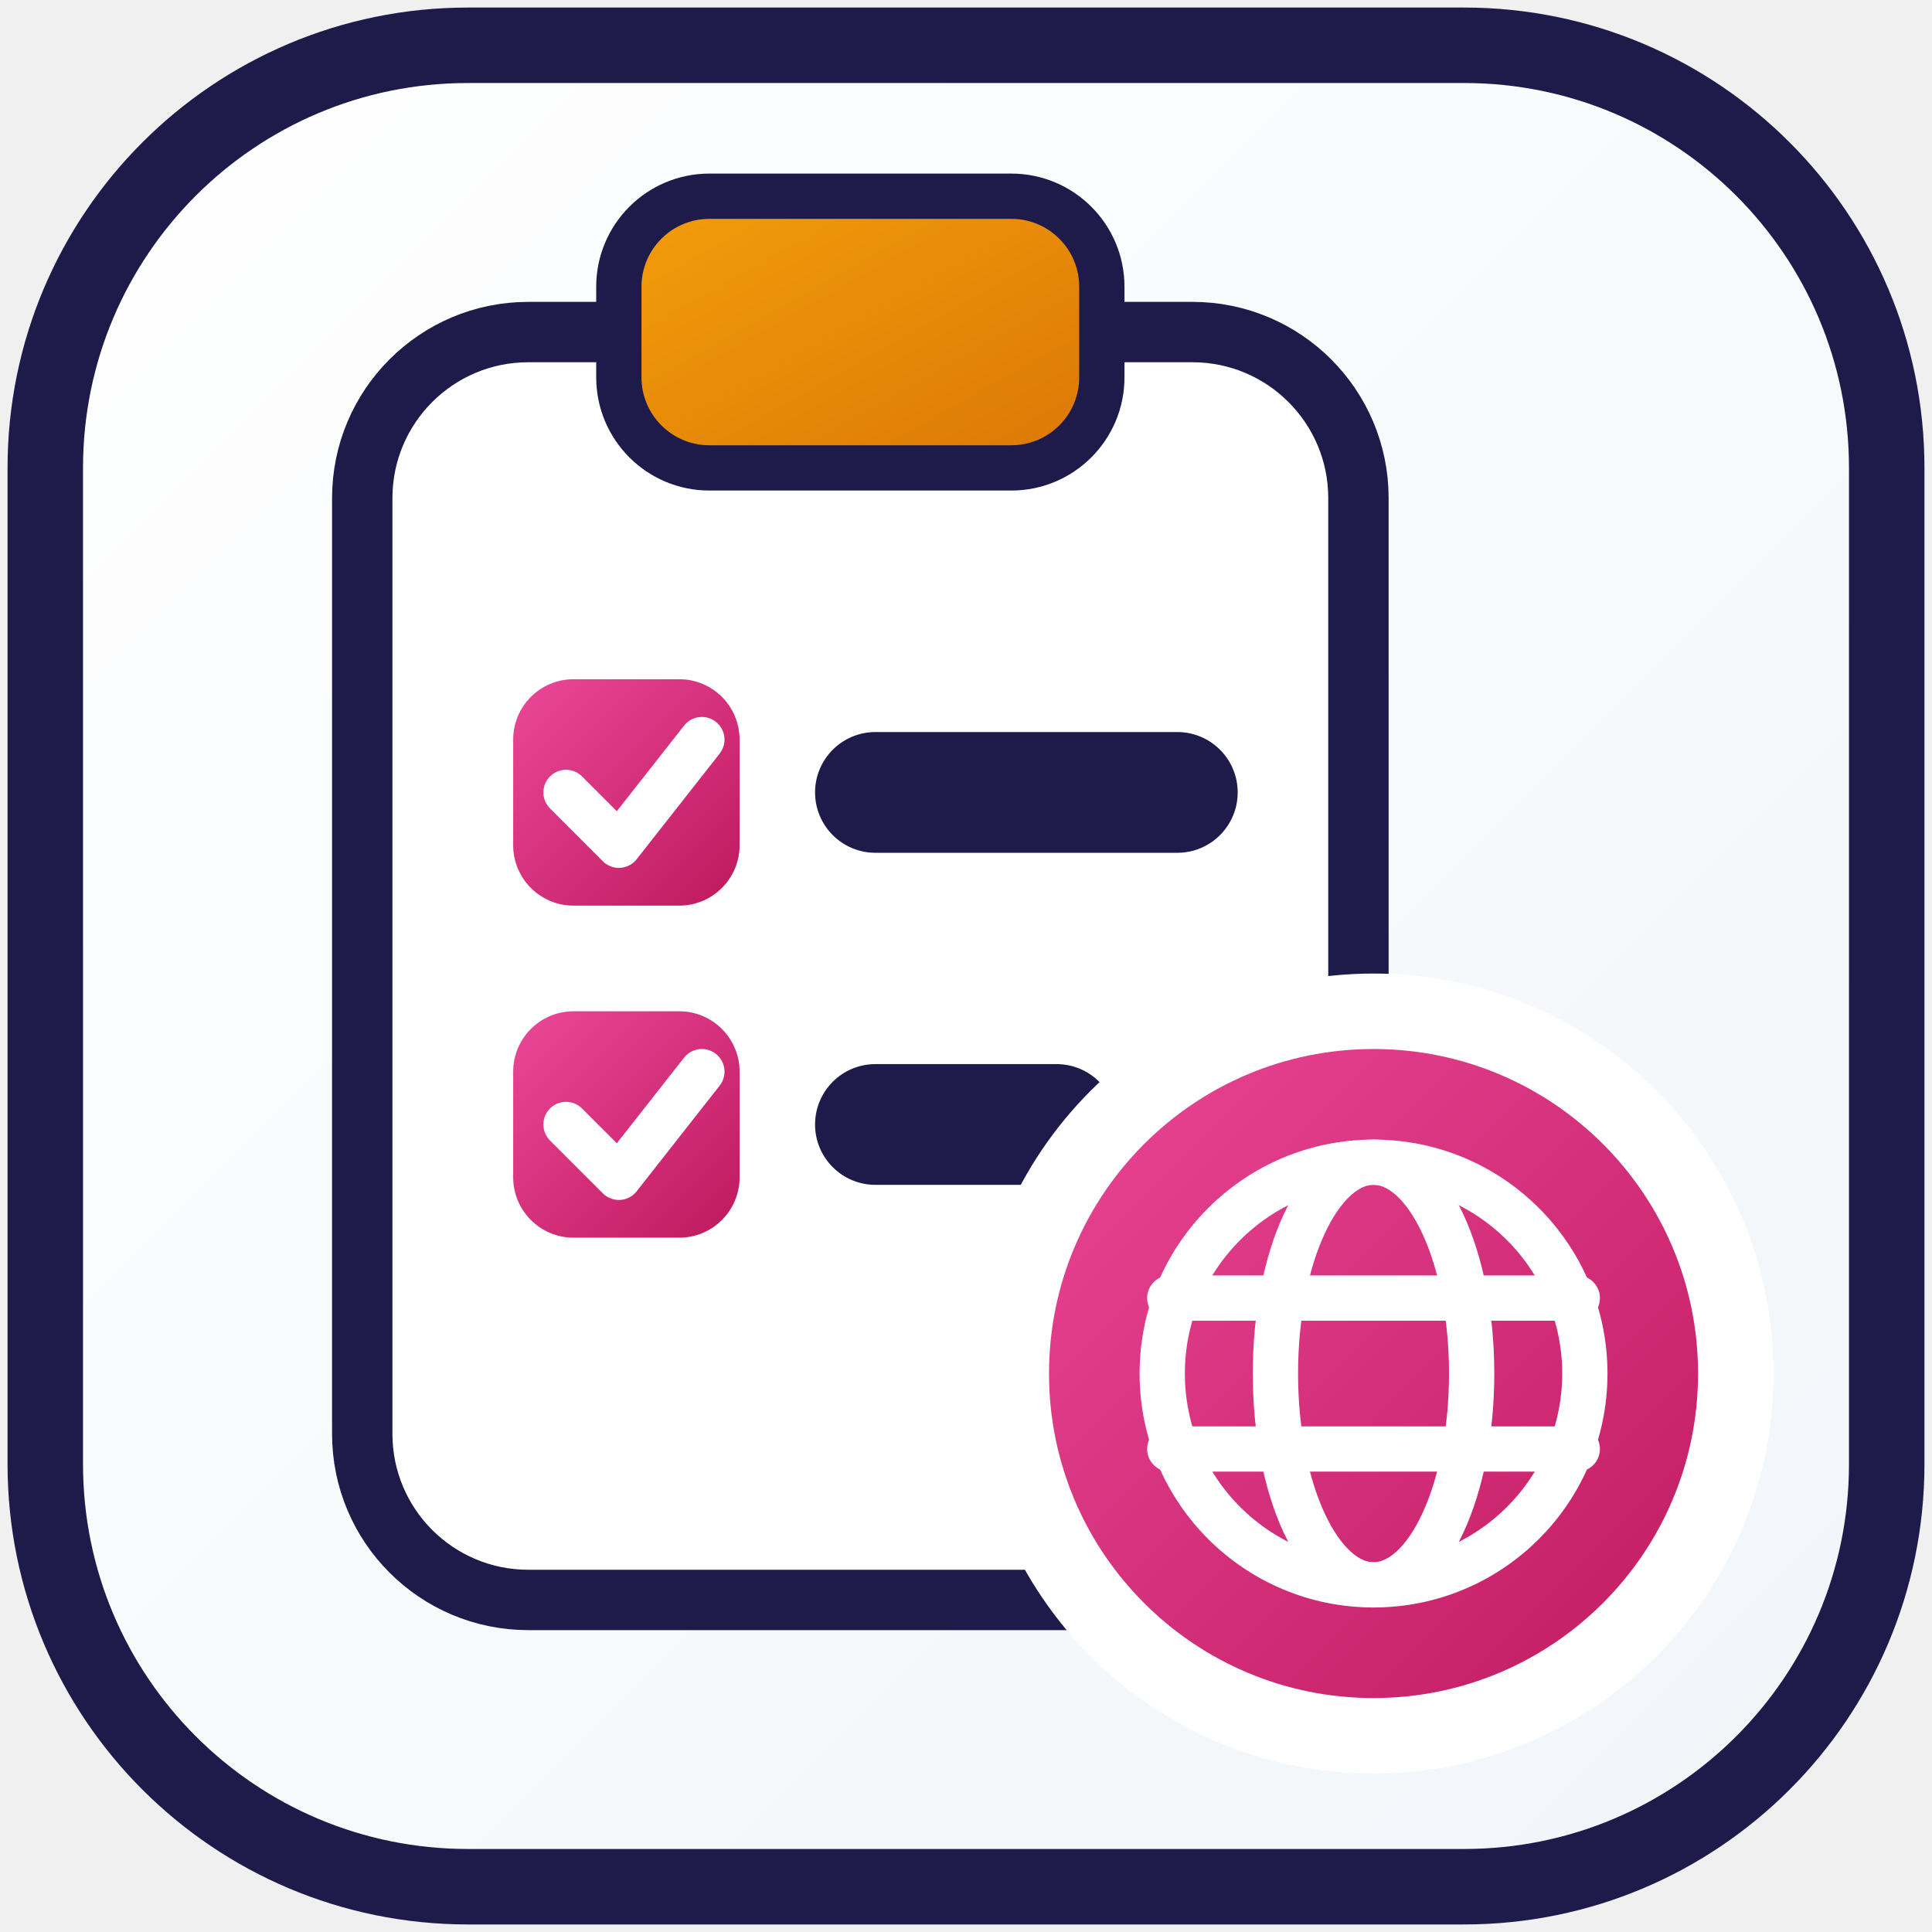
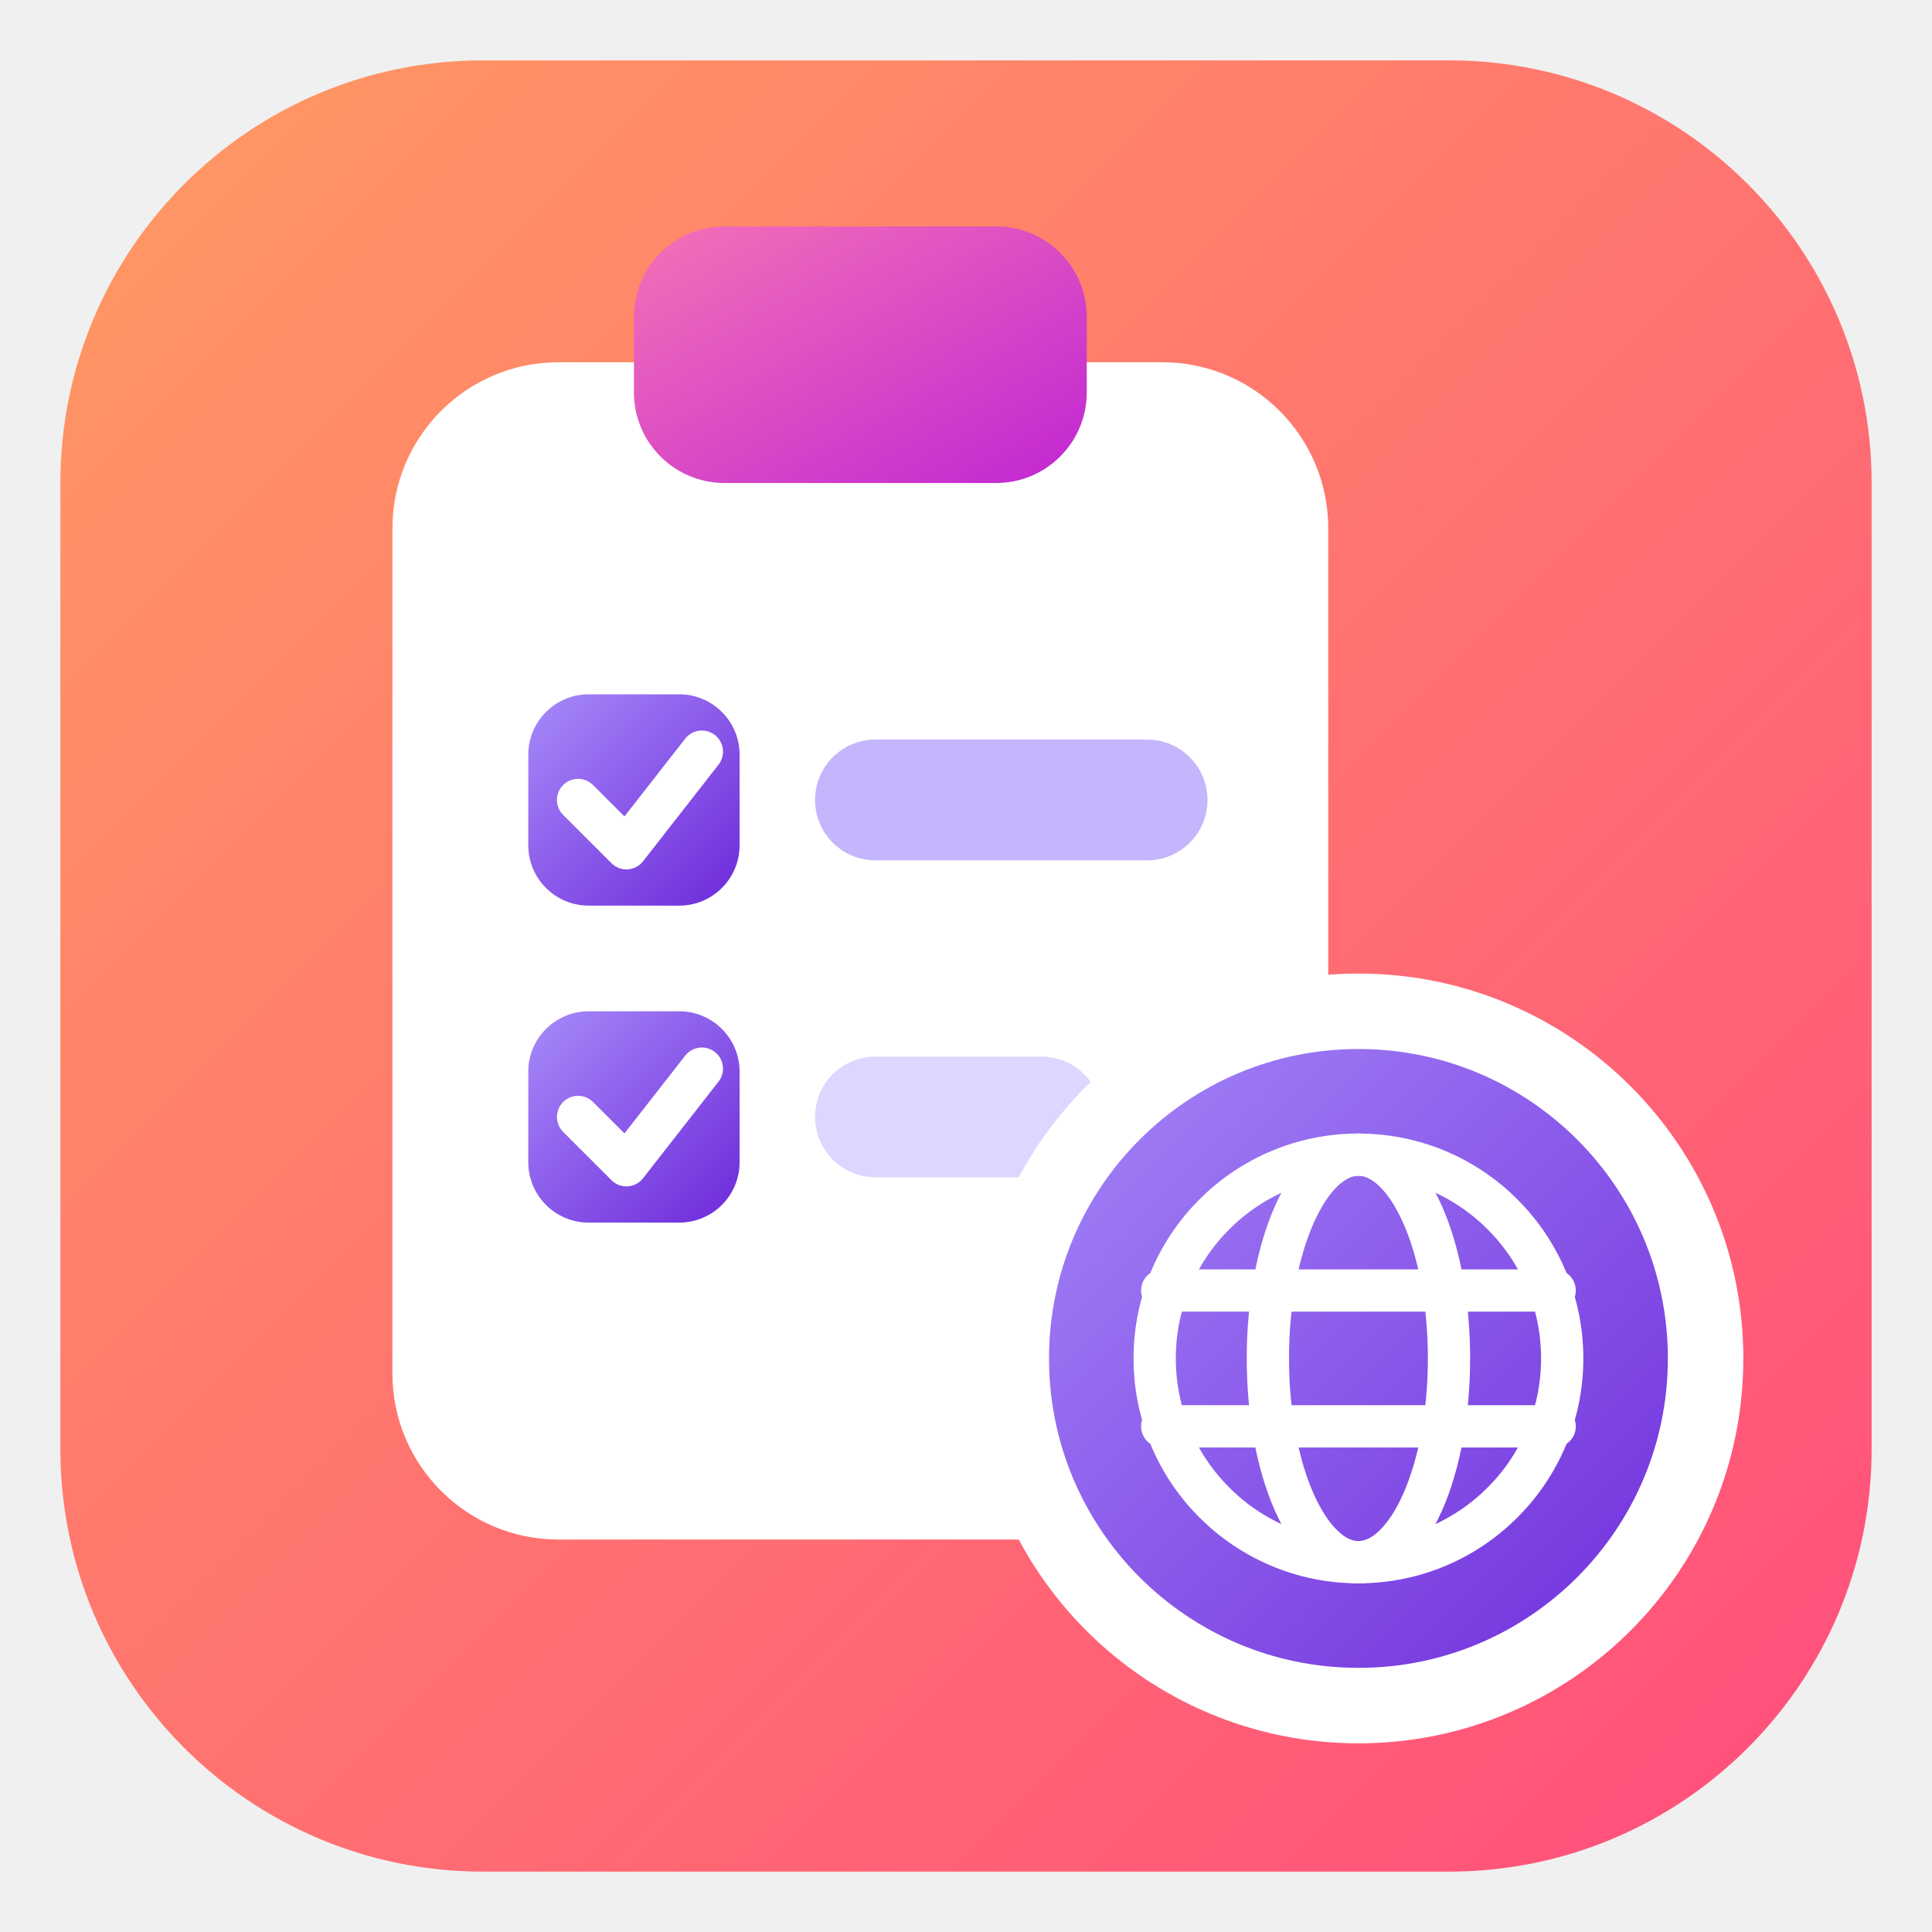
<svg xmlns="http://www.w3.org/2000/svg" viewBox="0 0 128 128">
  <defs>
-     <linearGradient id="bg" x1="0" y1="0" x2="1" y2="1">
-       <stop offset="0" stop-color="#FFFFFF" />
-       <stop offset="1" stop-color="#F1F5F9" />
-     </linearGradient>
    <linearGradient id="clip" x1="0" y1="0" x2="1" y2="1">
-       <stop offset="0" stop-color="#F59E0B" />
-       <stop offset="1" stop-color="#D97706" />
+       <stop offset="0" stop-color="#F472B6" />
+       <stop offset="1" stop-color="#C026D3" />
    </linearGradient>
    <linearGradient id="acc" x1="0" y1="0" x2="1" y2="1">
-       <stop offset="0" stop-color="#EC4899" />
-       <stop offset="1" stop-color="#BE185D" />
+       <stop offset="0" stop-color="#A78BFA" />
+       <stop offset="1" stop-color="#6D28D9" />
+     </linearGradient>
+     <linearGradient id="bg" x1="0" y1="0" x2="1" y2="1">
+       <stop offset="0" stop-color="#FF9A62" />
+       <stop offset="1" stop-color="#FF4D7D" />
    </linearGradient>
  </defs>
-   <rect x="3" y="3" width="122" height="122" rx="28" fill="url(#bg)" stroke="#1E1B4B" stroke-width="5" />
-   <rect x="24" y="22" width="66" height="84" rx="11" fill="#FFFFFF" stroke="#1E1B4B" stroke-width="4" />
-   <rect x="41" y="13" width="32" height="18" rx="6" fill="url(#clip)" stroke="#1E1B4B" stroke-width="3" />
-   <rect x="34" y="45" width="15" height="15" rx="4" fill="url(#acc)" />
-   <path d="M37.5 52.5 l3.5 3.5 l5.5 -7" fill="none" stroke="#fff" stroke-width="3" stroke-linecap="round" stroke-linejoin="round" />
-   <rect x="54" y="48.5" width="28" height="8" rx="4" fill="#1E1B4B" />
-   <rect x="34" y="67" width="15" height="15" rx="4" fill="url(#acc)" />
-   <path d="M37.5 74.5 l3.5 3.5 l5.5 -7" fill="none" stroke="#fff" stroke-width="3" stroke-linecap="round" stroke-linejoin="round" />
-   <rect x="54" y="70.5" width="20" height="8" rx="4" fill="#1E1B4B" />
-   <circle cx="91" cy="91" r="24" fill="url(#acc)" stroke="#FFFFFF" stroke-width="5" />
-   <g fill="none" stroke="#fff" stroke-width="3" stroke-linecap="round">
-     <circle cx="91" cy="91" r="14" />
-     <ellipse cx="91" cy="91" rx="6.5" ry="14" />
-     <path d="M77.5 86 h27 M77.5 96 h27" />
+   <rect x="4" y="4" width="120" height="120" rx="28" fill="url(#bg)" />
+   <rect x="26" y="24" width="62" height="78" rx="11" fill="#FFFFFF" />
+   <rect x="42" y="15" width="30" height="17" rx="6" fill="url(#clip)" />
+   <rect x="35" y="46" width="14" height="14" rx="4" fill="url(#acc)" />
+   <path d="M38.3 53 l3.2 3.2 l5 -6.4" fill="none" stroke="#fff" stroke-width="2.8" stroke-linecap="round" stroke-linejoin="round" />
+   <rect x="54" y="49" width="26" height="8" rx="4" fill="#C4B5FD" />
+   <rect x="35" y="67" width="14" height="14" rx="4" fill="url(#acc)" />
+   <path d="M38.3 74 l3.2 3.2 l5 -6.4" fill="none" stroke="#fff" stroke-width="2.8" stroke-linecap="round" stroke-linejoin="round" />
+   <rect x="54" y="70" width="19" height="8" rx="4" fill="#DDD6FE" />
+   <circle cx="90" cy="90" r="23" fill="url(#acc)" stroke="#fff" stroke-width="5" />
+   <g fill="none" stroke="#fff" stroke-width="2.8" stroke-linecap="round">
+     <circle cx="90" cy="90" r="13.5" />
+     <ellipse cx="90" cy="90" rx="6" ry="13.5" />
+     <path d="M77 85.5 h26 M77 94.5 h26" />
  </g>
</svg>
